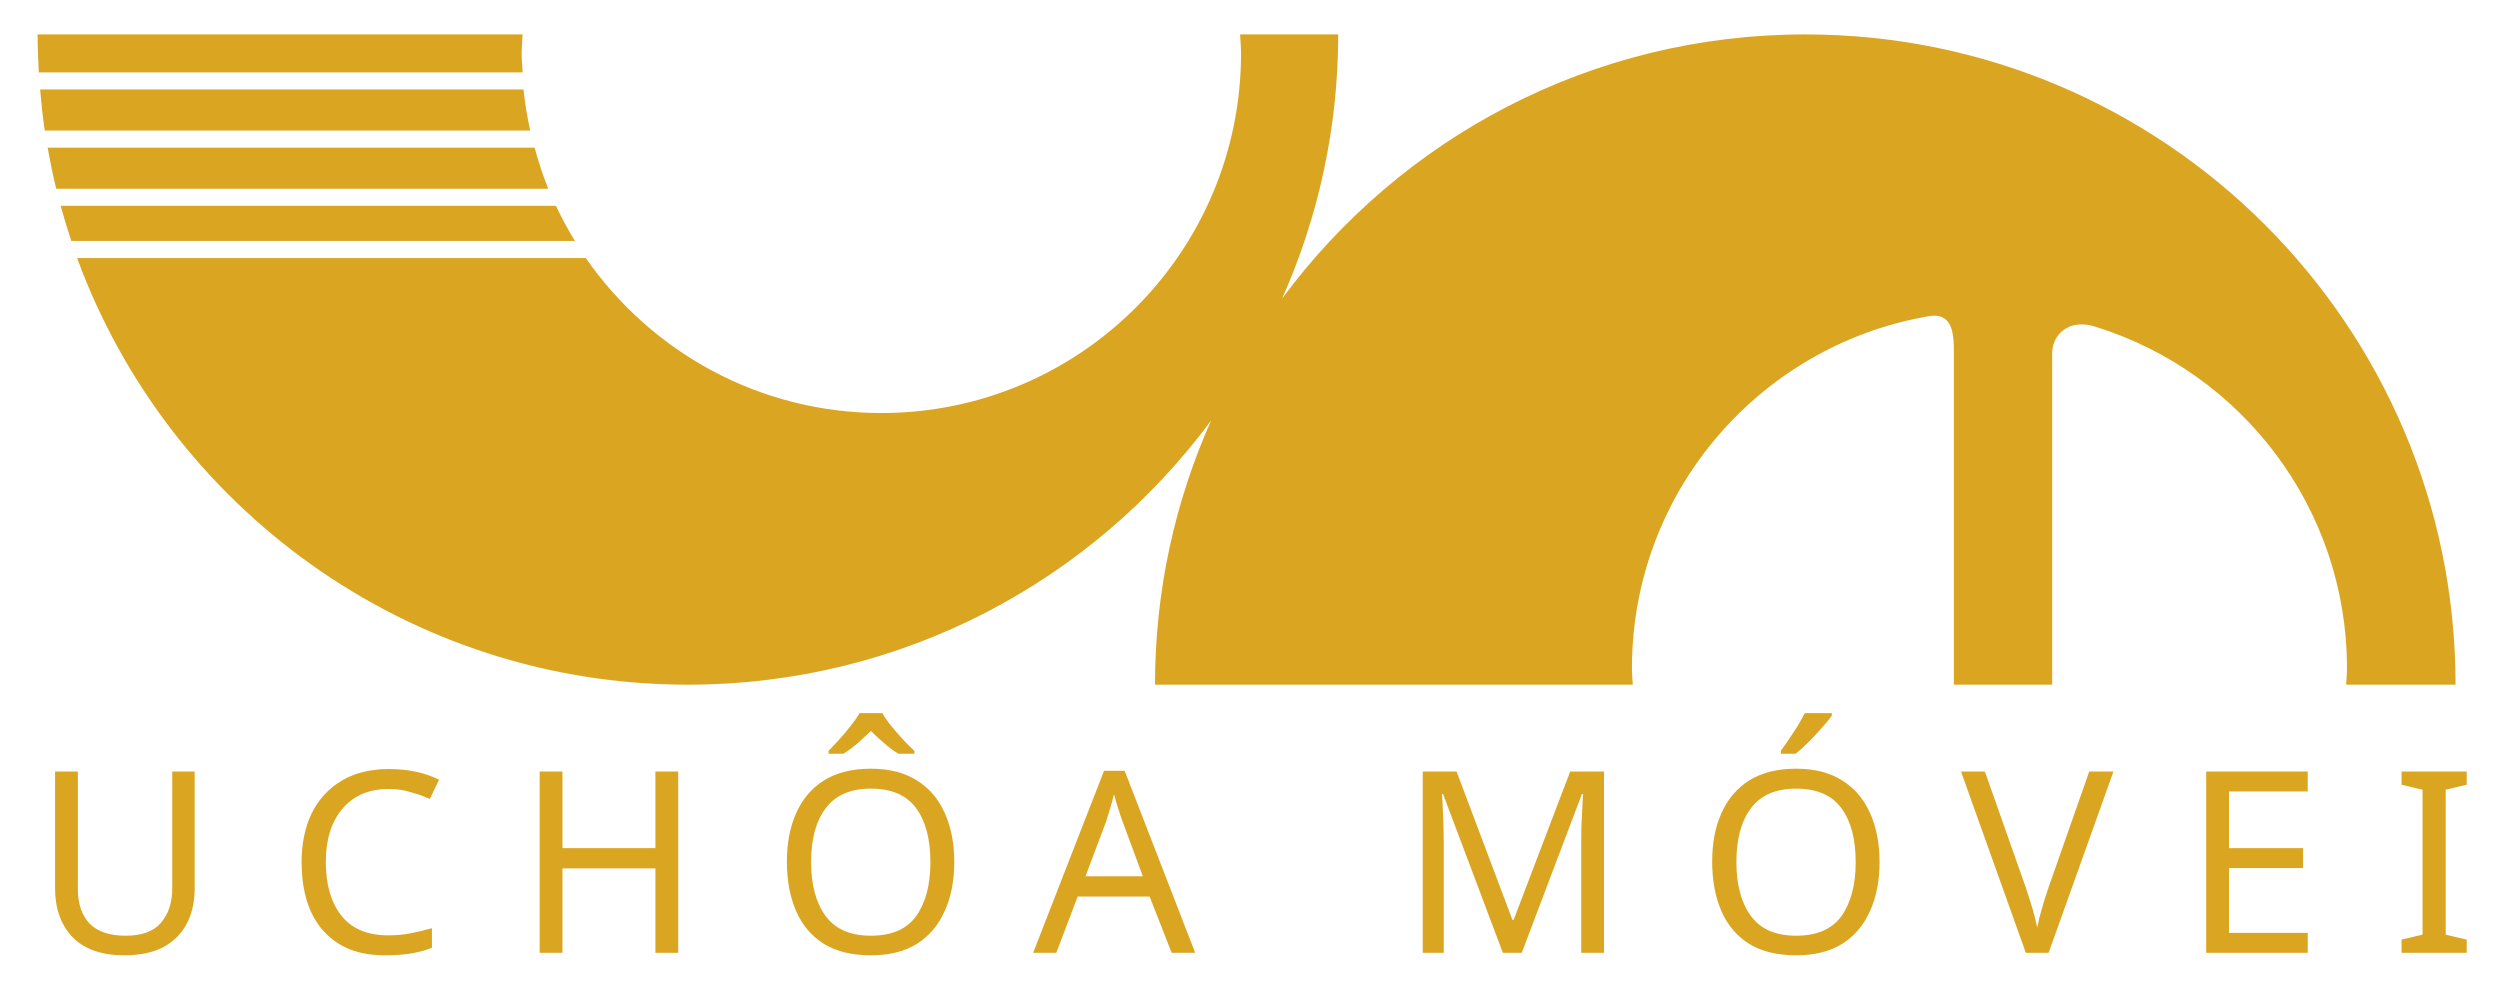
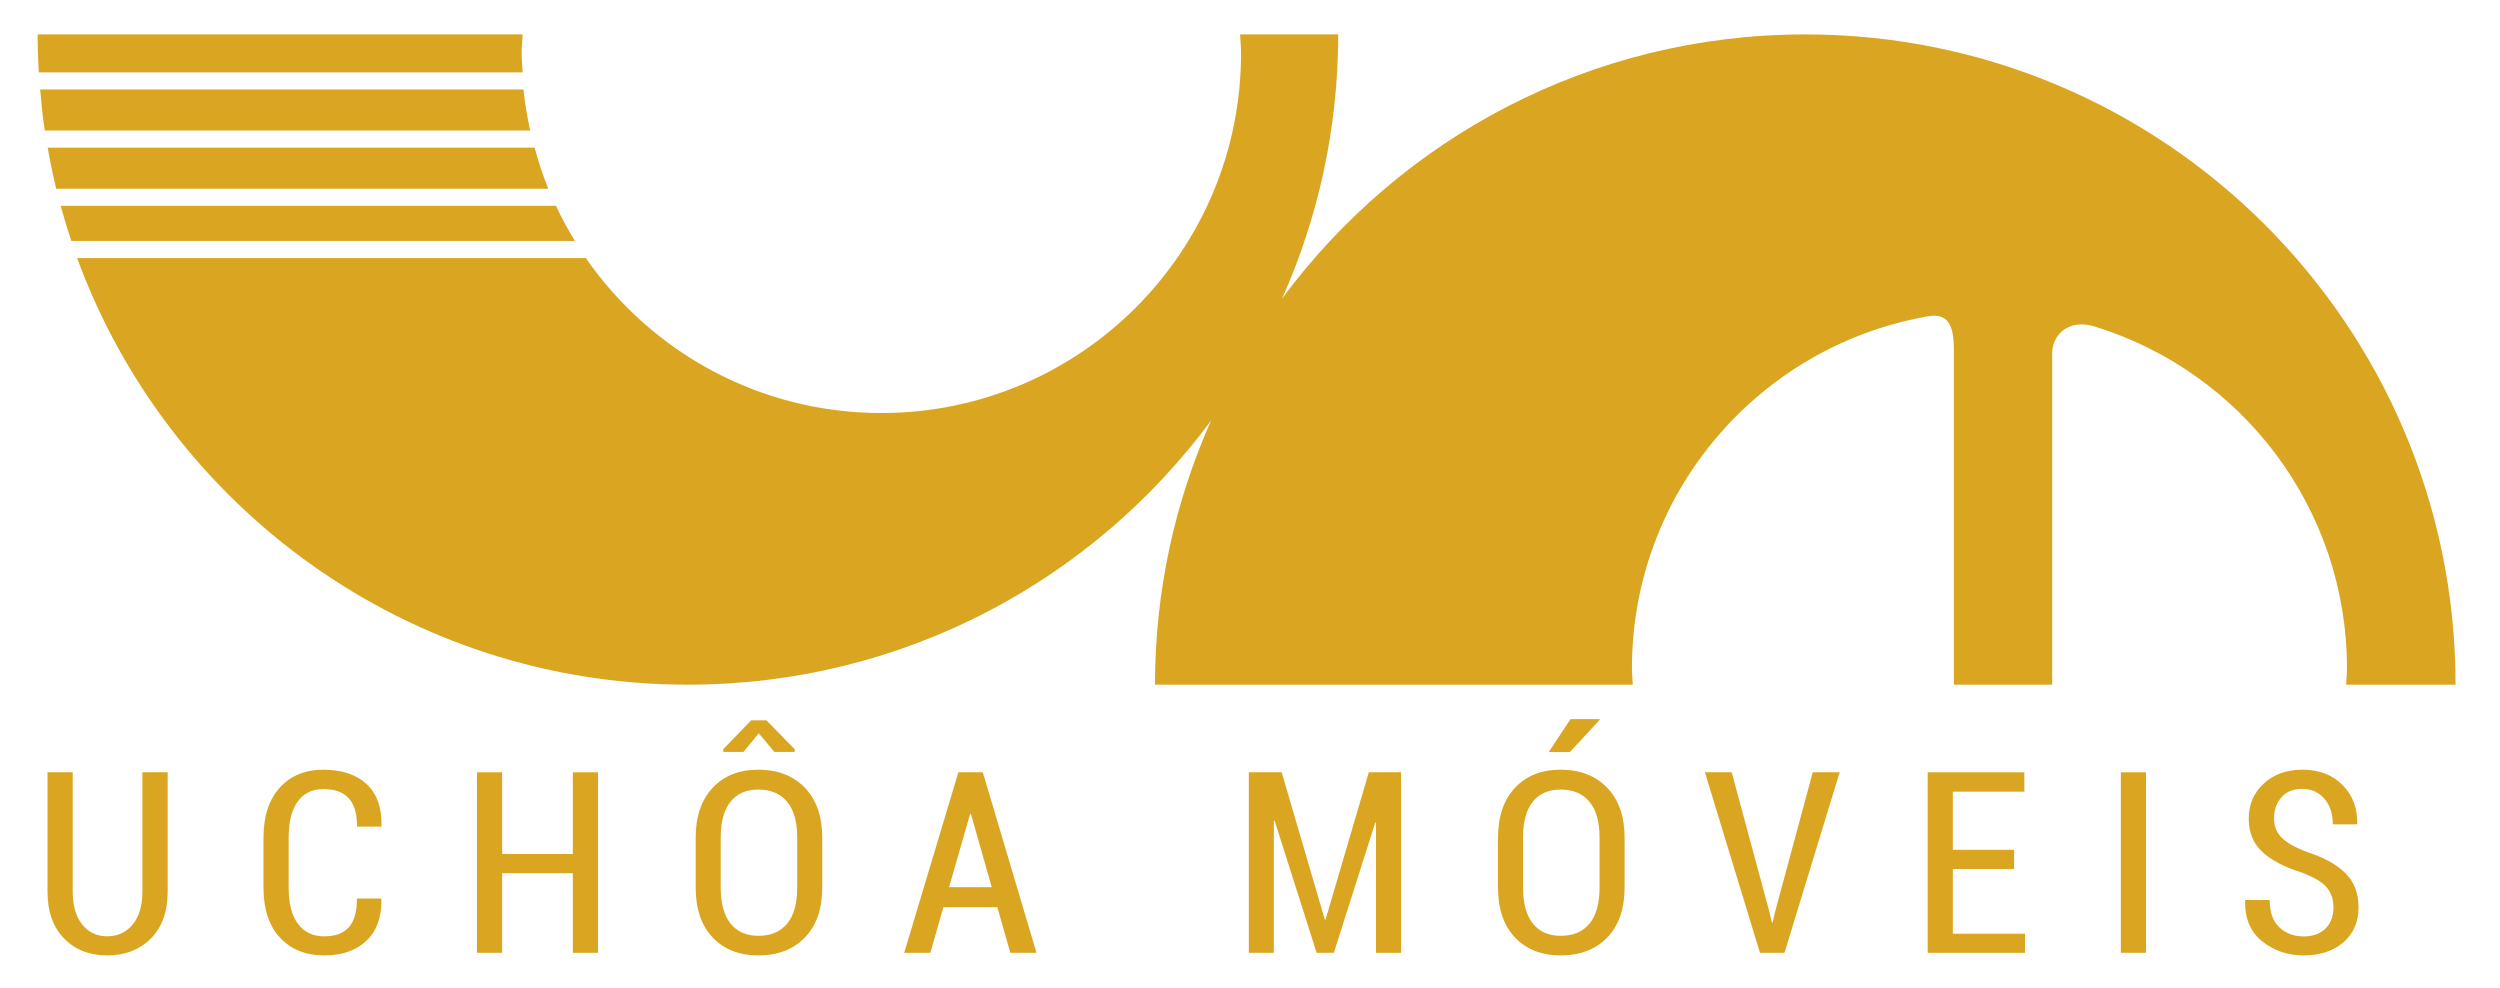
<svg xmlns="http://www.w3.org/2000/svg" version="1.1" id="Camada_1" x="0px" y="0px" width="109.69px" height="43.314px" viewBox="0 0 109.69 43.314" enable-background="new 0 0 109.69 43.314" xml:space="preserve">
  <g>
    <g>
      <path fill="#DAA520" d="M24.393,9.03H2.661c0.142,0.52,0.299,1.034,0.469,1.542h22.095C24.92,10.075,24.642,9.561,24.393,9.03z" />
      <path fill="#DAA520" d="M22.969,3.926H1.761c0.051,0.606,0.115,1.207,0.203,1.802h21.299C23.134,5.138,23.031,4.539,22.969,3.926z    " />
-       <path fill="#DAA520" d="M23.456,6.478H2.092C2.198,7.085,2.322,7.686,2.467,8.28h21.588C23.818,7.697,23.623,7.093,23.456,6.478z" />
+       <path fill="#DAA520" d="M23.456,6.478H2.092c0.106,0.607,0.23,1.208,0.375,1.802h21.588C23.818,7.697,23.623,7.093,23.456,6.478z" />
      <path fill="#DAA520" d="M22.889,2.341c0-0.281,0.028-0.554,0.042-0.831H1.651c0,0.56,0.02,1.115,0.052,1.667h21.228    C22.917,2.898,22.889,2.623,22.889,2.341z" />
-       <path fill="#DAA520" d="M107.74,30.041c0-15.757-12.774-28.531-28.531-28.531c-9.413,0-17.759,4.561-22.956,11.591    c1.578-3.543,2.462-7.463,2.462-11.591H54.41c0.014,0.277,0.042,0.551,0.042,0.831c0,8.716-7.066,15.781-15.781,15.781    c-5.377,0-10.119-2.694-12.968-6.8H3.384c4.001,10.923,14.49,18.719,26.799,18.719c9.413,0,17.759-4.561,22.956-11.591    c-1.578,3.543-2.462,7.463-2.462,11.591h20.962c-0.011-0.24-0.036-0.477-0.036-0.72c0-7.701,5.554-14.093,12.872-15.421    c1.21-0.284,1.251,0.716,1.254,1.558v14.583h4.313V15.628c-0.065-0.929,0.726-1.679,1.901-1.291    c6.391,1.983,11.033,7.941,11.033,14.984c0,0.243-0.025,0.48-0.036,0.72H107.74z" />
+       <path fill="#DAA520" d="M107.74,30.041c0-15.757-12.774-28.531-28.531-28.531c-9.413,0-17.759,4.561-22.956,11.591    c1.578-3.543,2.462-7.463,2.462-11.591H54.41c0.014,0.277,0.042,0.551,0.042,0.831c0,8.716-7.066,15.781-15.781,15.781    c-5.377,0-10.119-2.694-12.968-6.8H3.384c4.001,10.923,14.49,18.719,26.799,18.719c9.413,0,17.759-4.561,22.956-11.591    c-1.578,3.543-2.462,7.463-2.462,11.591h20.962c-0.011-0.24-0.036-0.477-0.036-0.72c0-7.701,5.554-14.093,12.872-15.421    c1.21-0.284,1.251,0.716,1.254,1.558v14.583h4.313V15.628c-0.065-0.929,0.726-1.679,1.901-1.291    c6.391,1.983,11.033,7.941,11.033,14.984c0,0.243-0.025,0.48-0.036,0.72C102.94,30.041,107.74,30.041,107.74,30.041z" />
    </g>
-     <text transform="matrix(1 0 0 1 1.4166 41.8052)" fill="#DAA520" font-family="'Roboto-Condensed'" font-size="11.14" letter-spacing="3">UCHÔA MÓVEIS</text>
+     <g enable-background="new    ">
+       <path fill="#DAA520" d="M7.357,33.885v5.238c0,0.878-0.247,1.563-0.74,2.056s-1.133,0.74-1.92,0.74    c-0.772,0-1.401-0.247-1.885-0.742c-0.484-0.495-0.727-1.18-0.727-2.054v-5.238H3.19v5.238c0,0.612,0.139,1.093,0.416,1.438    c0.277,0.347,0.641,0.52,1.091,0.52c0.464,0,0.838-0.172,1.123-0.517s0.427-0.825,0.427-1.441v-5.238H7.357z" />
+       <path fill="#DAA520" d="M16.724,39.423l0.011,0.033c0.014,0.779-0.203,1.385-0.653,1.816s-1.068,0.647-1.855,0.647    c-0.813,0-1.459-0.26-1.942-0.78s-0.724-1.251-0.724-2.189v-2.198c0-0.936,0.238-1.666,0.713-2.192    c0.475-0.525,1.113-0.788,1.915-0.788c0.809,0,1.439,0.209,1.893,0.628c0.453,0.419,0.673,1.031,0.658,1.836l-0.011,0.032h-1.061    c0-0.565-0.123-0.981-0.37-1.248s-0.617-0.399-1.11-0.399c-0.486,0-0.861,0.182-1.126,0.547c-0.265,0.364-0.397,0.887-0.397,1.569    v2.214c0,0.688,0.136,1.217,0.408,1.583s0.656,0.549,1.153,0.549c0.479,0,0.838-0.131,1.077-0.395    c0.239-0.263,0.359-0.685,0.359-1.265H16.724z" />
+       <path fill="#DAA520" d="M26.237,41.805h-1.104v-3.492h-3.101v3.492h-1.104v-7.92h1.104v3.585h3.101v-3.585h1.104V41.805z" />
+       <path fill="#DAA520" d="M36.077,38.938c0,0.939-0.254,1.672-0.761,2.195c-0.508,0.524-1.188,0.786-2.04,0.786    c-0.841,0-1.511-0.262-2.007-0.786c-0.497-0.523-0.745-1.256-0.745-2.195v-2.176c0-0.936,0.248-1.668,0.745-2.197    c0.497-0.529,1.164-0.794,2.002-0.794c0.852,0,1.533,0.264,2.042,0.791c0.509,0.528,0.764,1.262,0.764,2.2V38.938z M34.978,36.747    c0-0.689-0.148-1.213-0.443-1.569c-0.296-0.357-0.717-0.536-1.265-0.536c-0.53,0-0.937,0.179-1.221,0.536    c-0.285,0.356-0.427,0.88-0.427,1.569v2.191c0,0.696,0.143,1.225,0.43,1.583c0.287,0.359,0.694,0.539,1.224,0.539    c0.547,0,0.968-0.179,1.262-0.536c0.294-0.357,0.441-0.886,0.441-1.586V36.747z M34.869,32.874v0.119h-0.892l-0.686-0.821    l-0.674,0.821h-0.881v-0.125l1.224-1.262h0.669L34.869,32.874z" />
+       <path fill="#DAA520" d="M43.758,39.803h-2.366l-0.571,2.002h-1.148l2.377-7.92h1.072l2.355,7.92h-1.147L43.758,39.803z     M41.641,38.927h1.872l-0.914-3.22h-0.033L41.641,38.927z" />
+       <path fill="#DAA520" d="M58.128,40.347h0.032l1.898-6.462h1.414v7.92h-1.099v-5.706l-0.032-0.006l-1.817,5.712h-0.756    l-1.844-5.799l-0.033,0.006v5.793h-1.098v-7.92h1.441L58.128,40.347z" />
+       <path fill="#DAA520" d="M71.281,38.938c0,0.939-0.254,1.672-0.762,2.195c-0.508,0.524-1.188,0.786-2.04,0.786    c-0.841,0-1.511-0.262-2.007-0.786c-0.497-0.523-0.745-1.256-0.745-2.195v-2.176c0-0.936,0.248-1.668,0.745-2.197    c0.496-0.529,1.164-0.794,2.002-0.794c0.852,0,1.532,0.264,2.042,0.791c0.51,0.528,0.765,1.262,0.765,2.2V38.938z M70.182,36.747    c0-0.689-0.148-1.213-0.443-1.569c-0.296-0.357-0.718-0.536-1.265-0.536c-0.53,0-0.937,0.179-1.222,0.536    c-0.284,0.356-0.427,0.88-0.427,1.569v2.191c0,0.696,0.143,1.225,0.43,1.583c0.286,0.359,0.694,0.539,1.224,0.539    c0.548,0,0.969-0.179,1.262-0.536c0.294-0.357,0.441-0.886,0.441-1.586V36.747z M68.908,31.552h1.268l0.017,0.027l-1.316,1.42    h-0.925L68.908,31.552z" />
+       <path fill="#DAA520" d="M77.628,39.989l0.114,0.483h0.033l0.113-0.479l1.648-6.108h1.181l-2.421,7.92H77.22l-2.415-7.92h1.175    L77.628,39.989z" />
+       <path fill="#DAA520" d="M88.371,38.129h-2.688v2.839h3.166v0.838h-4.27v-7.92h4.242v0.849h-3.139v2.551h2.688V38.129z" />
+       <path fill="#DAA520" d="M94.158,41.805h-1.104v-7.92h1.104V41.805z" />
+       <path fill="#DAA520" d="M102.383,39.814c0-0.362-0.104-0.66-0.311-0.895s-0.571-0.447-1.093-0.64    c-0.744-0.231-1.315-0.53-1.714-0.897c-0.399-0.366-0.599-0.854-0.599-1.463c0-0.624,0.221-1.138,0.661-1.542    s1.006-0.606,1.694-0.606c0.732,0,1.32,0.225,1.763,0.674c0.442,0.45,0.656,1.014,0.642,1.692l-0.011,0.032h-1.061    c0-0.464-0.123-0.839-0.37-1.126c-0.247-0.286-0.571-0.43-0.974-0.43c-0.392,0-0.695,0.123-0.911,0.37    c-0.216,0.246-0.323,0.555-0.323,0.925c0,0.345,0.113,0.629,0.342,0.854c0.229,0.226,0.613,0.438,1.153,0.637    c0.722,0.236,1.271,0.544,1.648,0.925s0.565,0.874,0.565,1.479c0,0.646-0.222,1.16-0.666,1.542    c-0.444,0.383-1.027,0.574-1.749,0.574c-0.696,0-1.302-0.207-1.816-0.62c-0.516-0.413-0.764-1.007-0.745-1.779l0.011-0.032h1.066    c0,0.537,0.142,0.938,0.427,1.202c0.284,0.265,0.637,0.397,1.058,0.397c0.41,0,0.73-0.115,0.963-0.346    S102.383,40.203,102.383,39.814z" />
+     </g>
  </g>
</svg>
